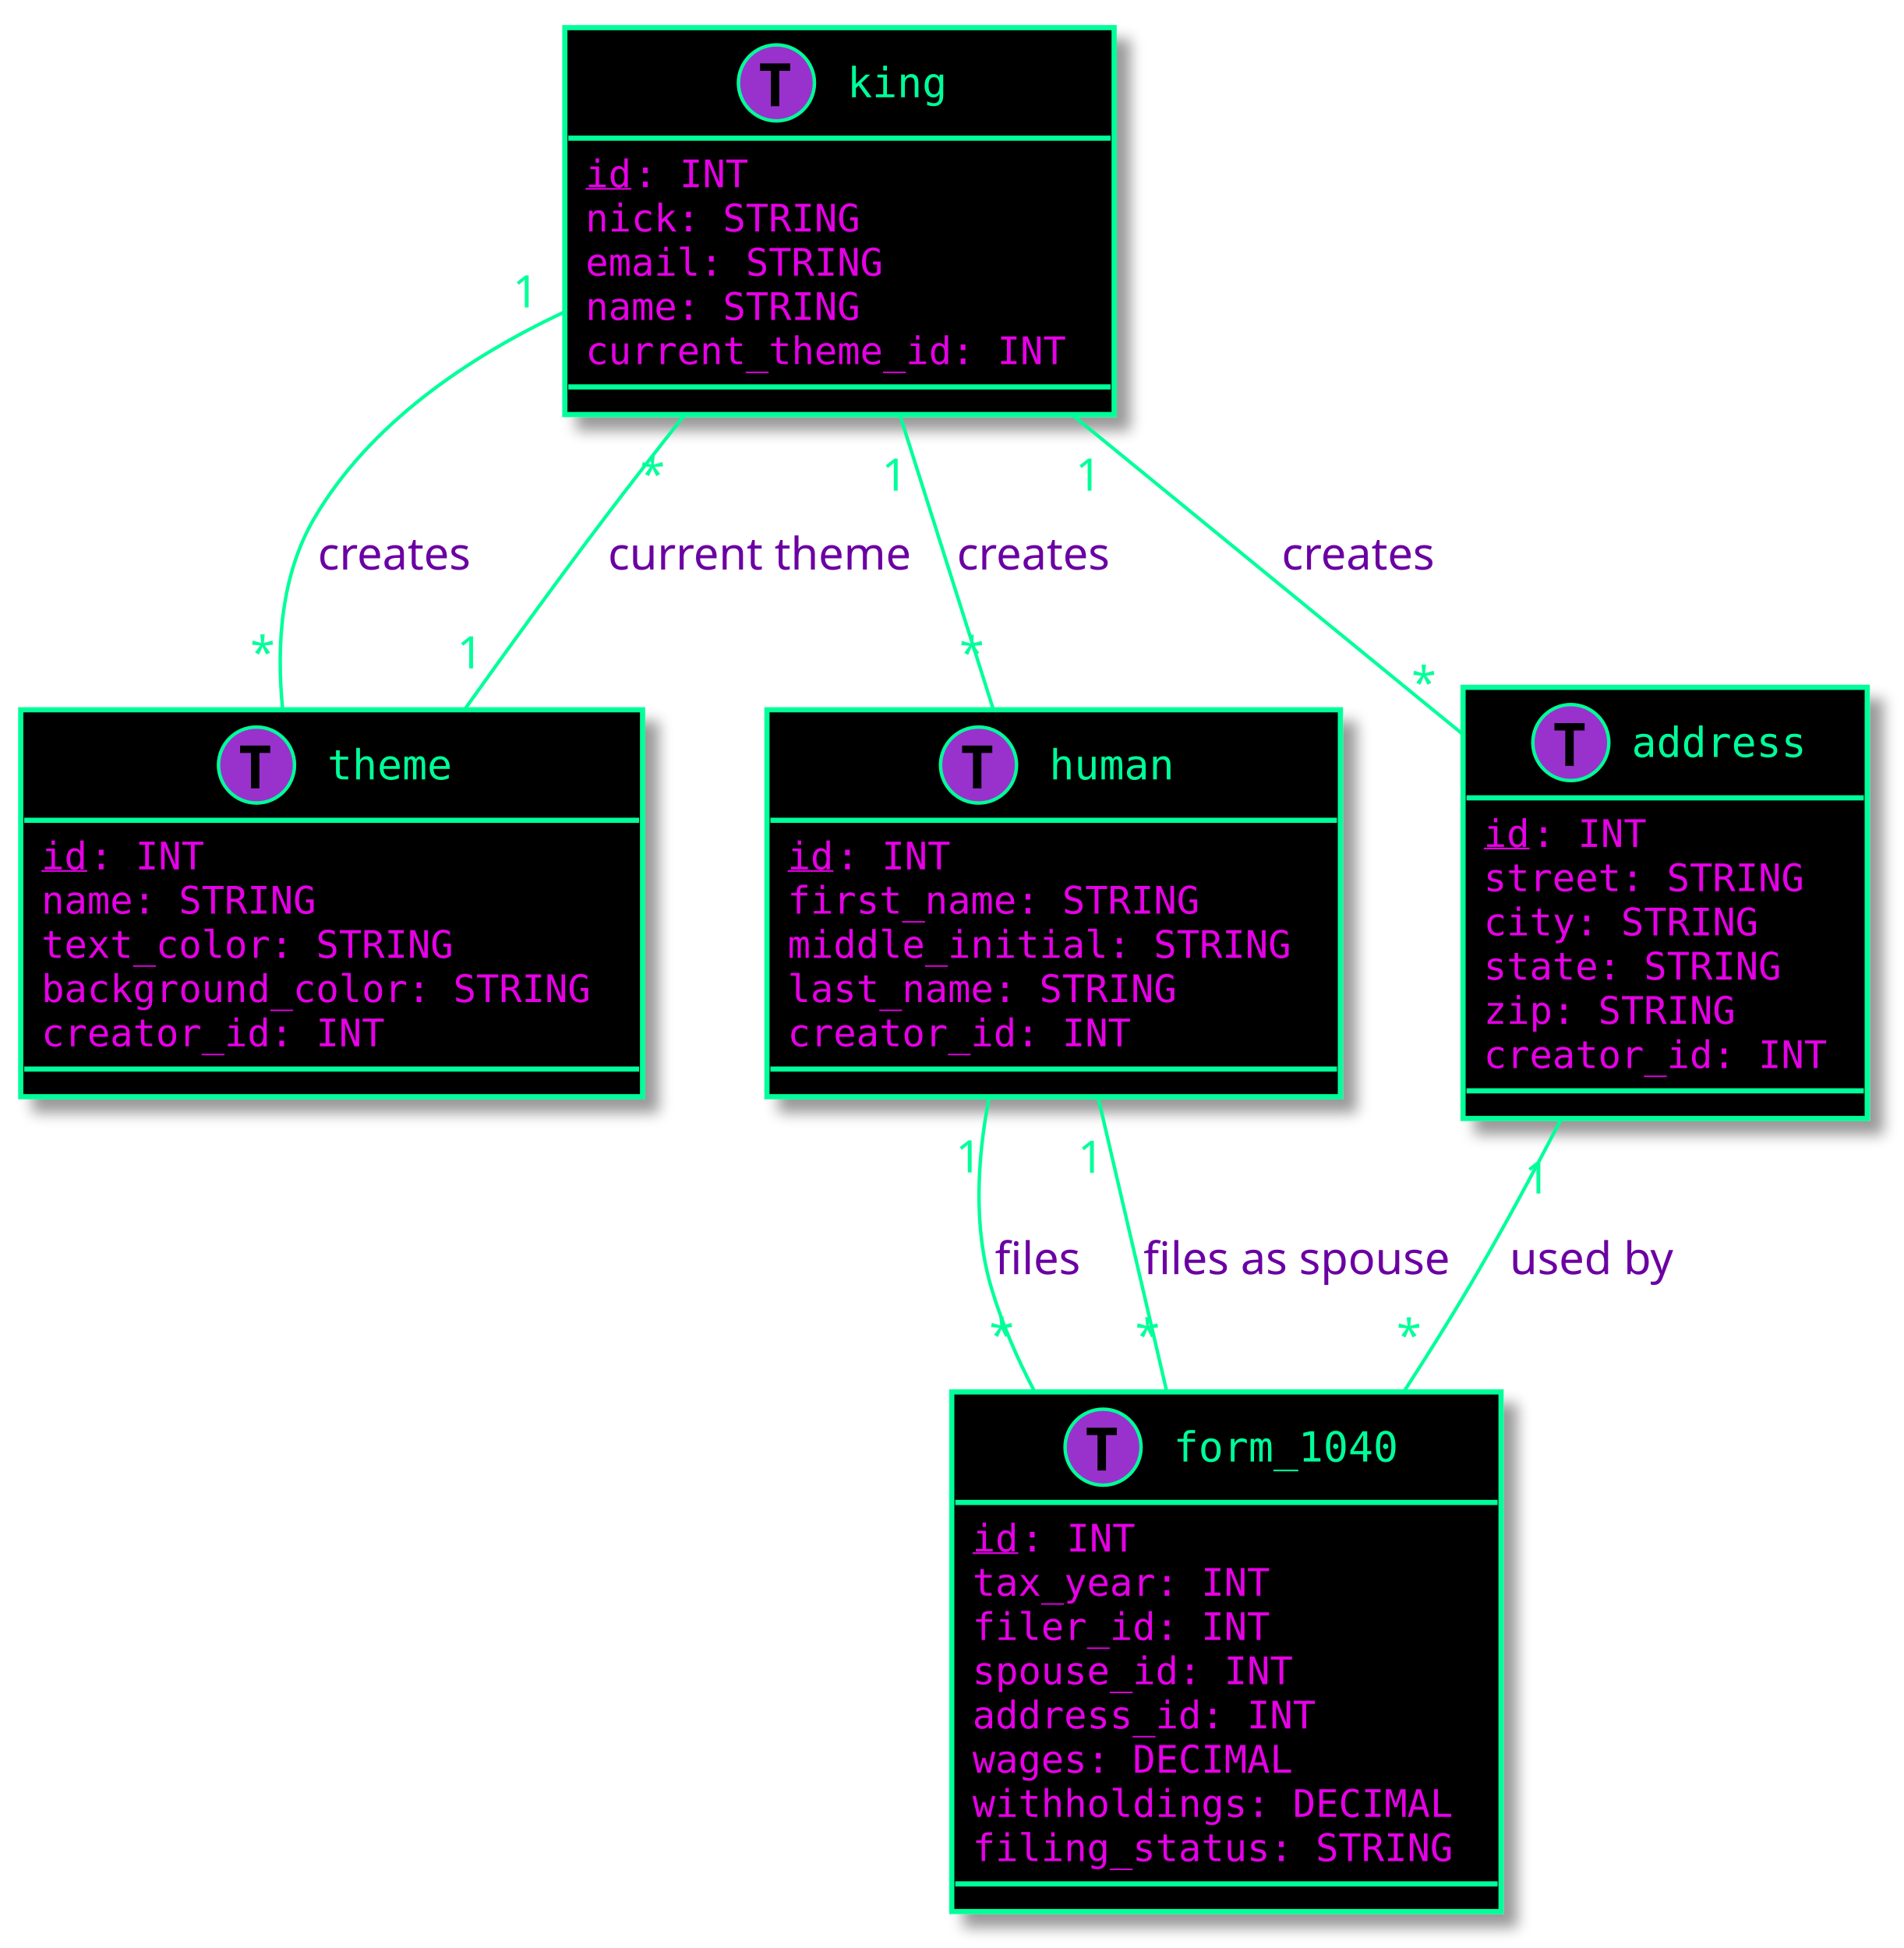
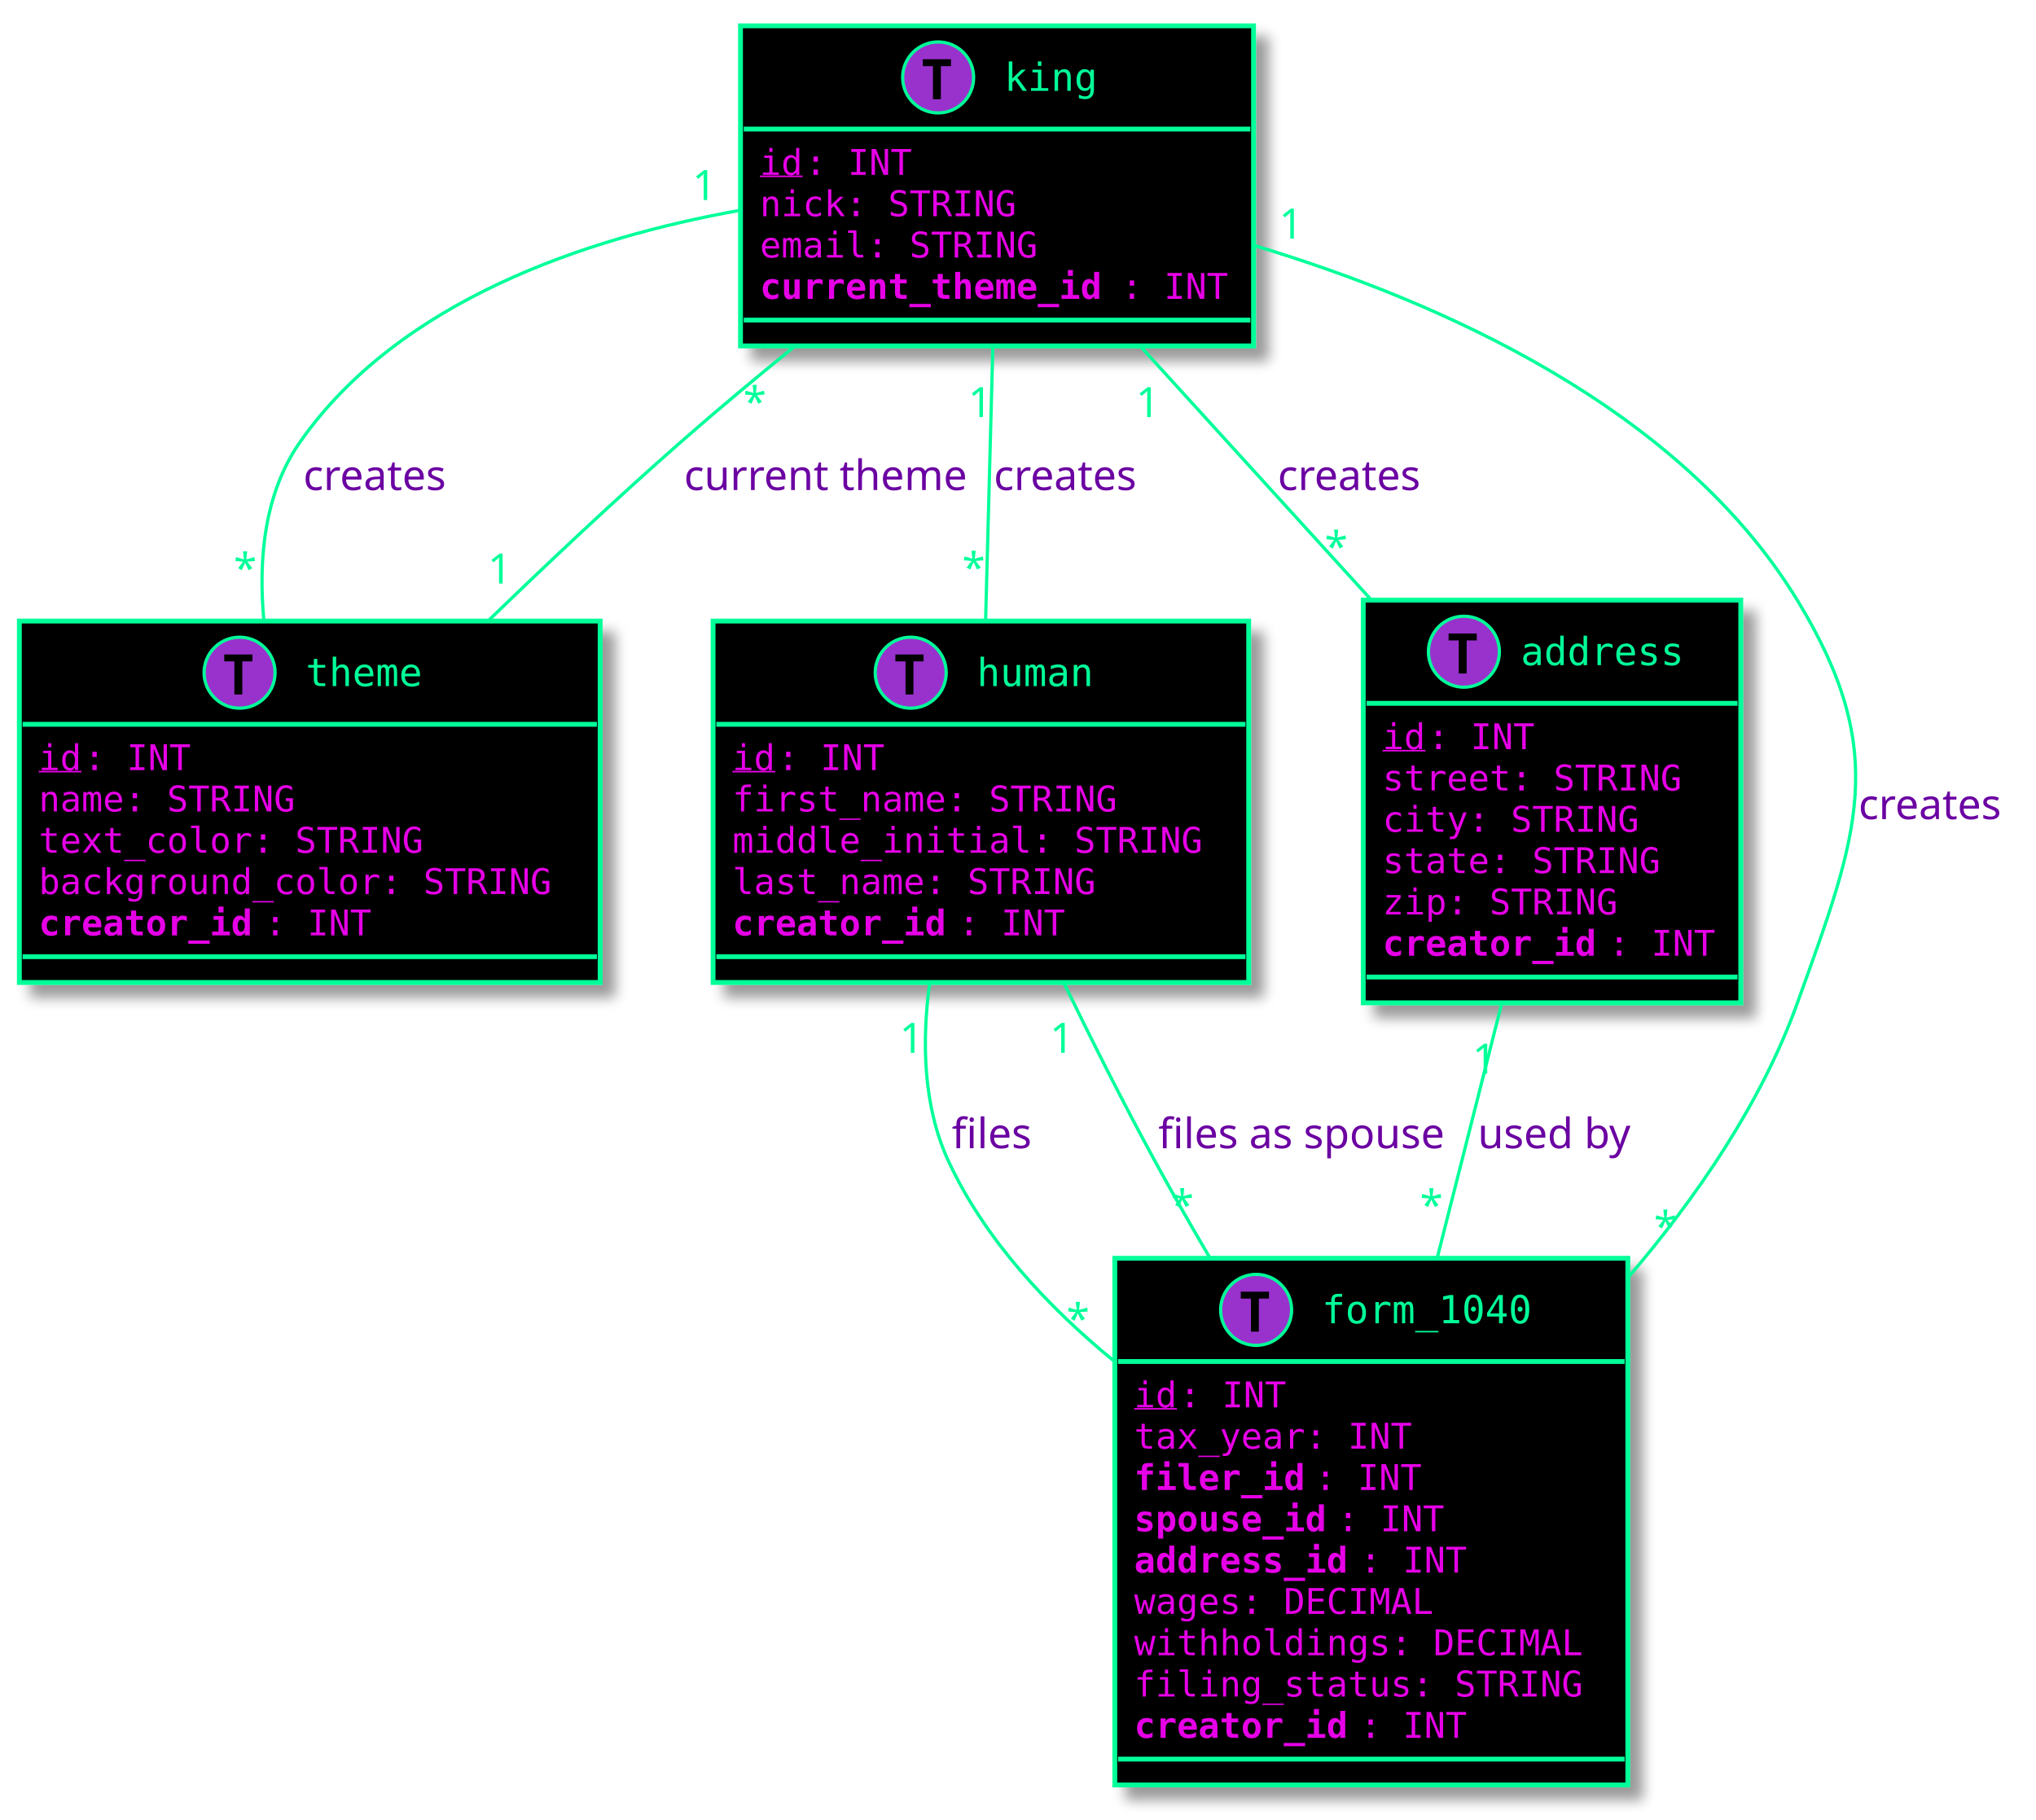
- <svg xmlns="http://www.w3.org/2000/svg" contentScriptType="application/ecmascript" contentStyleType="text/css" height="564px" preserveAspectRatio="none" style="width:551px;height:564px;background:#000000;" version="1.1" viewBox="0 0 551 564" width="551px" zoomAndPan="magnify">
+ <svg xmlns="http://www.w3.org/2000/svg" contentScriptType="application/ecmascript" contentStyleType="text/css" height="564px" preserveAspectRatio="none" style="width:631px;height:564px;background:#000000;" version="1.1" viewBox="0 0 631 564" width="631px" zoomAndPan="magnify">
  <defs>
-     <filter height="300%" id="ft3i86p8o5kg4" width="300%" x="-1" y="-1">
+     <filter height="300%" id="frfcuwdhjshfm" width="300%" x="-1" y="-1">
      <feGaussianBlur result="blurOut" stdDeviation="2.0" />
      <feColorMatrix in="blurOut" result="blurOut2" type="matrix" values="0 0 0 0 0 0 0 0 0 0 0 0 0 0 0 0 0 0 .4 0" />
      <feOffset dx="4.0" dy="4.0" in="blurOut2" result="blurOut3" />
      <feBlend in="SourceGraphic" in2="blurOut3" mode="normal" />
    </filter>
  </defs>
  <g>
-     <rect fill="#000000" filter="url(#ft3i86p8o5kg4)" height="112.023" id="king" style="stroke: #00FF99; stroke-width: 1.5;" width="159" x="163.5" y="8" />
-     <ellipse cx="224.75" cy="24" fill="#9932CC" rx="11" ry="11" style="stroke: #00FF99; stroke-width: 1.0;" />
-     <path d="M225.594,30.75 L223.141,30.75 L223.141,20.5 L220,20.5 L220,18.359 L228.734,18.359 L228.734,20.5 L225.594,20.5 L225.594,30.75 Z " />
-     <text fill="#00FF99" font-family="DejaVu Sans Mono" font-size="12" lengthAdjust="spacingAndGlyphs" textLength="28" x="245.25" y="28.154">king</text>
-     <line style="stroke: #00FF99; stroke-width: 1.5;" x1="164.5" x2="321.5" y1="40" y2="40" />
-     <text fill="#E600E6" font-family="DejaVu Sans Mono" font-size="11" lengthAdjust="spacingAndGlyphs" text-decoration="underline" textLength="14" x="169.5" y="54.21">id</text>
-     <text fill="#E600E6" font-family="DejaVu Sans Mono" font-size="11" lengthAdjust="spacingAndGlyphs" textLength="35" x="183.5" y="54.21">: INT</text>
-     <text fill="#E600E6" font-family="DejaVu Sans Mono" font-size="11" lengthAdjust="spacingAndGlyphs" textLength="84" x="169.5" y="67.015">nick: STRING</text>
-     <text fill="#E600E6" font-family="DejaVu Sans Mono" font-size="11" lengthAdjust="spacingAndGlyphs" textLength="91" x="169.5" y="79.82">email: STRING</text>
-     <text fill="#E600E6" font-family="DejaVu Sans Mono" font-size="11" lengthAdjust="spacingAndGlyphs" textLength="84" x="169.5" y="92.624">name: STRING</text>
-     <text fill="#E600E6" font-family="DejaVu Sans Mono" font-size="11" lengthAdjust="spacingAndGlyphs" textLength="147" x="169.5" y="105.429">current_theme_id: INT</text>
-     <line style="stroke: #00FF99; stroke-width: 1.5;" x1="164.5" x2="321.5" y1="112.023" y2="112.023" />
-     <rect fill="#000000" filter="url(#ft3i86p8o5kg4)" height="112.023" id="theme" style="stroke: #00FF99; stroke-width: 1.5;" width="180" x="6" y="205.5" />
-     <ellipse cx="74.25" cy="221.5" fill="#9932CC" rx="11" ry="11" style="stroke: #00FF99; stroke-width: 1.0;" />
-     <path d="M75.094,228.25 L72.641,228.25 L72.641,218 L69.5,218 L69.5,215.859 L78.234,215.859 L78.234,218 L75.094,218 L75.094,228.25 Z " />
-     <text fill="#00FF99" font-family="DejaVu Sans Mono" font-size="12" lengthAdjust="spacingAndGlyphs" textLength="35" x="94.75" y="225.654">theme</text>
-     <line style="stroke: #00FF99; stroke-width: 1.5;" x1="7" x2="185" y1="237.5" y2="237.5" />
-     <text fill="#E600E6" font-family="DejaVu Sans Mono" font-size="11" lengthAdjust="spacingAndGlyphs" text-decoration="underline" textLength="14" x="12" y="251.71">id</text>
-     <text fill="#E600E6" font-family="DejaVu Sans Mono" font-size="11" lengthAdjust="spacingAndGlyphs" textLength="35" x="26" y="251.71">: INT</text>
-     <text fill="#E600E6" font-family="DejaVu Sans Mono" font-size="11" lengthAdjust="spacingAndGlyphs" textLength="84" x="12" y="264.515">name: STRING</text>
-     <text fill="#E600E6" font-family="DejaVu Sans Mono" font-size="11" lengthAdjust="spacingAndGlyphs" textLength="126" x="12" y="277.32">text_color: STRING</text>
-     <text fill="#E600E6" font-family="DejaVu Sans Mono" font-size="11" lengthAdjust="spacingAndGlyphs" textLength="168" x="12" y="290.125">background_color: STRING</text>
-     <text fill="#E600E6" font-family="DejaVu Sans Mono" font-size="11" lengthAdjust="spacingAndGlyphs" textLength="105" x="12" y="302.929">creator_id: INT</text>
-     <line style="stroke: #00FF99; stroke-width: 1.5;" x1="7" x2="185" y1="309.523" y2="309.523" />
-     <rect fill="#000000" filter="url(#ft3i86p8o5kg4)" height="112.023" id="human" style="stroke: #00FF99; stroke-width: 1.5;" width="166" x="222" y="205.5" />
-     <ellipse cx="283.25" cy="221.5" fill="#9932CC" rx="11" ry="11" style="stroke: #00FF99; stroke-width: 1.0;" />
-     <path d="M284.094,228.25 L281.641,228.25 L281.641,218 L278.5,218 L278.5,215.859 L287.234,215.859 L287.234,218 L284.094,218 L284.094,228.25 Z " />
-     <text fill="#00FF99" font-family="DejaVu Sans Mono" font-size="12" lengthAdjust="spacingAndGlyphs" textLength="35" x="303.75" y="225.654">human</text>
-     <line style="stroke: #00FF99; stroke-width: 1.5;" x1="223" x2="387" y1="237.5" y2="237.5" />
-     <text fill="#E600E6" font-family="DejaVu Sans Mono" font-size="11" lengthAdjust="spacingAndGlyphs" text-decoration="underline" textLength="14" x="228" y="251.71">id</text>
-     <text fill="#E600E6" font-family="DejaVu Sans Mono" font-size="11" lengthAdjust="spacingAndGlyphs" textLength="35" x="242" y="251.71">: INT</text>
-     <text fill="#E600E6" font-family="DejaVu Sans Mono" font-size="11" lengthAdjust="spacingAndGlyphs" textLength="126" x="228" y="264.515">first_name: STRING</text>
-     <text fill="#E600E6" font-family="DejaVu Sans Mono" font-size="11" lengthAdjust="spacingAndGlyphs" textLength="154" x="228" y="277.32">middle_initial: STRING</text>
-     <text fill="#E600E6" font-family="DejaVu Sans Mono" font-size="11" lengthAdjust="spacingAndGlyphs" textLength="119" x="228" y="290.125">last_name: STRING</text>
-     <text fill="#E600E6" font-family="DejaVu Sans Mono" font-size="11" lengthAdjust="spacingAndGlyphs" textLength="105" x="228" y="302.929">creator_id: INT</text>
-     <line style="stroke: #00FF99; stroke-width: 1.5;" x1="223" x2="387" y1="309.523" y2="309.523" />
-     <rect fill="#000000" filter="url(#ft3i86p8o5kg4)" height="124.828" id="address" style="stroke: #00FF99; stroke-width: 1.5;" width="117" x="423.5" y="199" />
-     <ellipse cx="454.7" cy="215" fill="#9932CC" rx="11" ry="11" style="stroke: #00FF99; stroke-width: 1.0;" />
-     <path d="M455.544,221.75 L453.091,221.75 L453.091,211.5 L449.95,211.5 L449.95,209.359 L458.684,209.359 L458.684,211.5 L455.544,211.5 L455.544,221.75 Z " />
-     <text fill="#00FF99" font-family="DejaVu Sans Mono" font-size="12" lengthAdjust="spacingAndGlyphs" textLength="49" x="472.3" y="219.154">address</text>
-     <line style="stroke: #00FF99; stroke-width: 1.5;" x1="424.5" x2="539.5" y1="231" y2="231" />
-     <text fill="#E600E6" font-family="DejaVu Sans Mono" font-size="11" lengthAdjust="spacingAndGlyphs" text-decoration="underline" textLength="14" x="429.5" y="245.21">id</text>
-     <text fill="#E600E6" font-family="DejaVu Sans Mono" font-size="11" lengthAdjust="spacingAndGlyphs" textLength="35" x="443.5" y="245.21">: INT</text>
-     <text fill="#E600E6" font-family="DejaVu Sans Mono" font-size="11" lengthAdjust="spacingAndGlyphs" textLength="98" x="429.5" y="258.015">street: STRING</text>
-     <text fill="#E600E6" font-family="DejaVu Sans Mono" font-size="11" lengthAdjust="spacingAndGlyphs" textLength="84" x="429.5" y="270.82">city: STRING</text>
-     <text fill="#E600E6" font-family="DejaVu Sans Mono" font-size="11" lengthAdjust="spacingAndGlyphs" textLength="91" x="429.5" y="283.625">state: STRING</text>
-     <text fill="#E600E6" font-family="DejaVu Sans Mono" font-size="11" lengthAdjust="spacingAndGlyphs" textLength="77" x="429.5" y="296.429">zip: STRING</text>
-     <text fill="#E600E6" font-family="DejaVu Sans Mono" font-size="11" lengthAdjust="spacingAndGlyphs" textLength="105" x="429.5" y="309.234">creator_id: INT</text>
-     <line style="stroke: #00FF99; stroke-width: 1.5;" x1="424.5" x2="539.5" y1="315.828" y2="315.828" />
-     <rect fill="#000000" filter="url(#ft3i86p8o5kg4)" height="150.438" id="form_1040" style="stroke: #00FF99; stroke-width: 1.5;" width="159" x="275.5" y="403" />
-     <ellipse cx="319.3" cy="419" fill="#9932CC" rx="11" ry="11" style="stroke: #00FF99; stroke-width: 1.0;" />
-     <path d="M320.144,425.75 L317.691,425.75 L317.691,415.5 L314.55,415.5 L314.55,413.359 L323.284,413.359 L323.284,415.5 L320.144,415.5 L320.144,425.75 Z " />
-     <text fill="#00FF99" font-family="DejaVu Sans Mono" font-size="12" lengthAdjust="spacingAndGlyphs" textLength="63" x="339.7" y="423.154">form_1040</text>
-     <line style="stroke: #00FF99; stroke-width: 1.5;" x1="276.5" x2="433.5" y1="435" y2="435" />
-     <text fill="#E600E6" font-family="DejaVu Sans Mono" font-size="11" lengthAdjust="spacingAndGlyphs" text-decoration="underline" textLength="14" x="281.5" y="449.21">id</text>
-     <text fill="#E600E6" font-family="DejaVu Sans Mono" font-size="11" lengthAdjust="spacingAndGlyphs" textLength="35" x="295.5" y="449.21">: INT</text>
-     <text fill="#E600E6" font-family="DejaVu Sans Mono" font-size="11" lengthAdjust="spacingAndGlyphs" textLength="91" x="281.5" y="462.015">tax_year: INT</text>
-     <text fill="#E600E6" font-family="DejaVu Sans Mono" font-size="11" lengthAdjust="spacingAndGlyphs" textLength="91" x="281.5" y="474.82">filer_id: INT</text>
-     <text fill="#E600E6" font-family="DejaVu Sans Mono" font-size="11" lengthAdjust="spacingAndGlyphs" textLength="98" x="281.5" y="487.625">spouse_id: INT</text>
-     <text fill="#E600E6" font-family="DejaVu Sans Mono" font-size="11" lengthAdjust="spacingAndGlyphs" textLength="105" x="281.5" y="500.429">address_id: INT</text>
-     <text fill="#E600E6" font-family="DejaVu Sans Mono" font-size="11" lengthAdjust="spacingAndGlyphs" textLength="98" x="281.5" y="513.234">wages: DECIMAL</text>
-     <text fill="#E600E6" font-family="DejaVu Sans Mono" font-size="11" lengthAdjust="spacingAndGlyphs" textLength="147" x="281.5" y="526.039">withholdings: DECIMAL</text>
-     <text fill="#E600E6" font-family="DejaVu Sans Mono" font-size="11" lengthAdjust="spacingAndGlyphs" textLength="147" x="281.5" y="538.843">filing_status: STRING</text>
-     <line style="stroke: #00FF99; stroke-width: 1.5;" x1="276.5" x2="433.5" y1="545.438" y2="545.438" />
-     <path d="M163.1,90.44 C135.25,103.58 106.98,122.75 91,150 C81.38,166.4 79.95,186.64 81.81,205.3 " fill="none" id="king-theme" style="stroke: #00FF99; stroke-width: 1.0;" />
-     <text fill="#6B00A2" font-family="sans-serif" font-size="13" lengthAdjust="spacingAndGlyphs" textLength="43" x="92" y="164.897">creates</text>
-     <text fill="#00FF99" font-family="sans-serif" font-size="13" lengthAdjust="spacingAndGlyphs" textLength="7" x="148.412" y="89.022">1</text>
-     <text fill="#00FF99" font-family="sans-serif" font-size="13" lengthAdjust="spacingAndGlyphs" textLength="7" x="72.433" y="193.549">*</text>
-     <path d="M134.6,205.27 C147.27,187.48 161.55,167.77 175,150 C182.3,140.35 190.2,130.22 197.94,120.44 " fill="none" id="theme-king" style="stroke: #00FF99; stroke-width: 1.0;" />
-     <text fill="#6B00A2" font-family="sans-serif" font-size="13" lengthAdjust="spacingAndGlyphs" textLength="86" x="176" y="164.897">current theme</text>
-     <text fill="#00FF99" font-family="sans-serif" font-size="13" lengthAdjust="spacingAndGlyphs" textLength="7" x="132.317" y="193.515">1</text>
-     <text fill="#00FF99" font-family="sans-serif" font-size="13" lengthAdjust="spacingAndGlyphs" textLength="7" x="185.325" y="141.885">*</text>
-     <path d="M260.52,120.24 C268.97,146.89 279.08,178.77 287.53,205.4 " fill="none" id="king-human" style="stroke: #00FF99; stroke-width: 1.0;" />
-     <text fill="#6B00A2" font-family="sans-serif" font-size="13" lengthAdjust="spacingAndGlyphs" textLength="43" x="277" y="164.897">creates</text>
-     <text fill="#00FF99" font-family="sans-serif" font-size="13" lengthAdjust="spacingAndGlyphs" textLength="7" x="255.229" y="142.069">1</text>
-     <text fill="#00FF99" font-family="sans-serif" font-size="13" lengthAdjust="spacingAndGlyphs" textLength="7" x="277.712" y="193.662">*</text>
-     <path d="M310.53,120.24 C346.01,149.26 389.07,184.48 423.17,212.37 " fill="none" id="king-address" style="stroke: #00FF99; stroke-width: 1.0;" />
-     <text fill="#6B00A2" font-family="sans-serif" font-size="13" lengthAdjust="spacingAndGlyphs" textLength="43" x="371" y="164.897">creates</text>
-     <text fill="#00FF99" font-family="sans-serif" font-size="13" lengthAdjust="spacingAndGlyphs" textLength="7" x="311.334" y="142.069">1</text>
-     <text fill="#00FF99" font-family="sans-serif" font-size="13" lengthAdjust="spacingAndGlyphs" textLength="7" x="408.574" y="202.297">*</text>
-     <path d="M286.34,317.64 C282.85,335.52 281.73,355.3 287,373 C290.02,383.13 294.37,393.19 299.44,402.84 " fill="none" id="human-form_1040" style="stroke: #00FF99; stroke-width: 1.0;" />
-     <text fill="#6B00A2" font-family="sans-serif" font-size="13" lengthAdjust="spacingAndGlyphs" textLength="23" x="288" y="368.897">files</text>
-     <text fill="#00FF99" font-family="sans-serif" font-size="13" lengthAdjust="spacingAndGlyphs" textLength="7" x="276.639" y="339.457">1</text>
-     <text fill="#00FF99" font-family="sans-serif" font-size="13" lengthAdjust="spacingAndGlyphs" textLength="7" x="286.349" y="391.123">*</text>
-     <path d="M317.88,317.74 C323.92,343.68 331.22,374.98 337.74,402.94 " fill="none" id="human-form_1040-1" style="stroke: #00FF99; stroke-width: 1.0;" />
-     <text fill="#6B00A2" font-family="sans-serif" font-size="13" lengthAdjust="spacingAndGlyphs" textLength="85" x="331" y="368.897">files as spouse</text>
-     <text fill="#00FF99" font-family="sans-serif" font-size="13" lengthAdjust="spacingAndGlyphs" textLength="7" x="312.023" y="339.569">1</text>
-     <text fill="#00FF99" font-family="sans-serif" font-size="13" lengthAdjust="spacingAndGlyphs" textLength="7" x="328.599" y="391.234">*</text>
-     <path d="M451.74,324.27 C443.43,340.34 434.18,357.49 425,373 C419.18,382.83 412.8,393.01 406.34,402.97 " fill="none" id="address-form_1040" style="stroke: #00FF99; stroke-width: 1.0;" />
-     <text fill="#6B00A2" font-family="sans-serif" font-size="13" lengthAdjust="spacingAndGlyphs" textLength="47" x="437" y="368.897">used by</text>
-     <text fill="#00FF99" font-family="sans-serif" font-size="13" lengthAdjust="spacingAndGlyphs" textLength="7" x="441.259" y="345.562">1</text>
-     <text fill="#00FF99" font-family="sans-serif" font-size="13" lengthAdjust="spacingAndGlyphs" textLength="7" x="404.274" y="391.267">*</text>
+     <rect fill="#000000" filter="url(#frfcuwdhjshfm)" height="99.219" id="king" style="stroke: #00FF99; stroke-width: 1.5;" width="159" x="229.5" y="8" />
+     <ellipse cx="290.75" cy="24" fill="#9932CC" rx="11" ry="11" style="stroke: #00FF99; stroke-width: 1.0;" />
+     <path d="M291.594,30.75 L289.141,30.75 L289.141,20.5 L286,20.5 L286,18.359 L294.734,18.359 L294.734,20.5 L291.594,20.5 L291.594,30.75 Z " />
+     <text fill="#00FF99" font-family="DejaVu Sans Mono" font-size="12" lengthAdjust="spacingAndGlyphs" textLength="28" x="311.25" y="28.154">king</text>
+     <line style="stroke: #00FF99; stroke-width: 1.5;" x1="230.5" x2="387.5" y1="40" y2="40" />
+     <text fill="#E600E6" font-family="DejaVu Sans Mono" font-size="11" lengthAdjust="spacingAndGlyphs" text-decoration="underline" textLength="14" x="235.5" y="54.21">id</text>
+     <text fill="#E600E6" font-family="DejaVu Sans Mono" font-size="11" lengthAdjust="spacingAndGlyphs" textLength="35" x="249.5" y="54.21">: INT</text>
+     <text fill="#E600E6" font-family="DejaVu Sans Mono" font-size="11" lengthAdjust="spacingAndGlyphs" textLength="84" x="235.5" y="67.015">nick: STRING</text>
+     <text fill="#E600E6" font-family="DejaVu Sans Mono" font-size="11" lengthAdjust="spacingAndGlyphs" textLength="91" x="235.5" y="79.82">email: STRING</text>
+     <text fill="#E600E6" font-family="DejaVu Sans Mono" font-size="11" font-weight="bold" lengthAdjust="spacingAndGlyphs" textLength="112" x="235.5" y="92.624">current_theme_id</text>
+     <text fill="#E600E6" font-family="DejaVu Sans Mono" font-size="11" lengthAdjust="spacingAndGlyphs" textLength="35" x="347.5" y="92.624">: INT</text>
+     <line style="stroke: #00FF99; stroke-width: 1.5;" x1="230.5" x2="387.5" y1="99.219" y2="99.219" />
+     <rect fill="#000000" filter="url(#frfcuwdhjshfm)" height="112.023" id="theme" style="stroke: #00FF99; stroke-width: 1.5;" width="180" x="6" y="192.5" />
+     <ellipse cx="74.25" cy="208.5" fill="#9932CC" rx="11" ry="11" style="stroke: #00FF99; stroke-width: 1.0;" />
+     <path d="M75.094,215.25 L72.641,215.25 L72.641,205 L69.5,205 L69.5,202.859 L78.234,202.859 L78.234,205 L75.094,205 L75.094,215.25 Z " />
+     <text fill="#00FF99" font-family="DejaVu Sans Mono" font-size="12" lengthAdjust="spacingAndGlyphs" textLength="35" x="94.75" y="212.654">theme</text>
+     <line style="stroke: #00FF99; stroke-width: 1.5;" x1="7" x2="185" y1="224.5" y2="224.5" />
+     <text fill="#E600E6" font-family="DejaVu Sans Mono" font-size="11" lengthAdjust="spacingAndGlyphs" text-decoration="underline" textLength="14" x="12" y="238.71">id</text>
+     <text fill="#E600E6" font-family="DejaVu Sans Mono" font-size="11" lengthAdjust="spacingAndGlyphs" textLength="35" x="26" y="238.71">: INT</text>
+     <text fill="#E600E6" font-family="DejaVu Sans Mono" font-size="11" lengthAdjust="spacingAndGlyphs" textLength="84" x="12" y="251.515">name: STRING</text>
+     <text fill="#E600E6" font-family="DejaVu Sans Mono" font-size="11" lengthAdjust="spacingAndGlyphs" textLength="126" x="12" y="264.32">text_color: STRING</text>
+     <text fill="#E600E6" font-family="DejaVu Sans Mono" font-size="11" lengthAdjust="spacingAndGlyphs" textLength="168" x="12" y="277.125">background_color: STRING</text>
+     <text fill="#E600E6" font-family="DejaVu Sans Mono" font-size="11" font-weight="bold" lengthAdjust="spacingAndGlyphs" textLength="70" x="12" y="289.929">creator_id</text>
+     <text fill="#E600E6" font-family="DejaVu Sans Mono" font-size="11" lengthAdjust="spacingAndGlyphs" textLength="35" x="82" y="289.929">: INT</text>
+     <line style="stroke: #00FF99; stroke-width: 1.5;" x1="7" x2="185" y1="296.523" y2="296.523" />
+     <rect fill="#000000" filter="url(#frfcuwdhjshfm)" height="112.023" id="human" style="stroke: #00FF99; stroke-width: 1.5;" width="166" x="221" y="192.5" />
+     <ellipse cx="282.25" cy="208.5" fill="#9932CC" rx="11" ry="11" style="stroke: #00FF99; stroke-width: 1.0;" />
+     <path d="M283.094,215.25 L280.641,215.25 L280.641,205 L277.5,205 L277.5,202.859 L286.234,202.859 L286.234,205 L283.094,205 L283.094,215.25 Z " />
+     <text fill="#00FF99" font-family="DejaVu Sans Mono" font-size="12" lengthAdjust="spacingAndGlyphs" textLength="35" x="302.75" y="212.654">human</text>
+     <line style="stroke: #00FF99; stroke-width: 1.5;" x1="222" x2="386" y1="224.5" y2="224.5" />
+     <text fill="#E600E6" font-family="DejaVu Sans Mono" font-size="11" lengthAdjust="spacingAndGlyphs" text-decoration="underline" textLength="14" x="227" y="238.71">id</text>
+     <text fill="#E600E6" font-family="DejaVu Sans Mono" font-size="11" lengthAdjust="spacingAndGlyphs" textLength="35" x="241" y="238.71">: INT</text>
+     <text fill="#E600E6" font-family="DejaVu Sans Mono" font-size="11" lengthAdjust="spacingAndGlyphs" textLength="126" x="227" y="251.515">first_name: STRING</text>
+     <text fill="#E600E6" font-family="DejaVu Sans Mono" font-size="11" lengthAdjust="spacingAndGlyphs" textLength="154" x="227" y="264.32">middle_initial: STRING</text>
+     <text fill="#E600E6" font-family="DejaVu Sans Mono" font-size="11" lengthAdjust="spacingAndGlyphs" textLength="119" x="227" y="277.125">last_name: STRING</text>
+     <text fill="#E600E6" font-family="DejaVu Sans Mono" font-size="11" font-weight="bold" lengthAdjust="spacingAndGlyphs" textLength="70" x="227" y="289.929">creator_id</text>
+     <text fill="#E600E6" font-family="DejaVu Sans Mono" font-size="11" lengthAdjust="spacingAndGlyphs" textLength="35" x="297" y="289.929">: INT</text>
+     <line style="stroke: #00FF99; stroke-width: 1.5;" x1="222" x2="386" y1="296.523" y2="296.523" />
+     <rect fill="#000000" filter="url(#frfcuwdhjshfm)" height="124.828" id="address" style="stroke: #00FF99; stroke-width: 1.5;" width="117" x="422.5" y="186" />
+     <ellipse cx="453.7" cy="202" fill="#9932CC" rx="11" ry="11" style="stroke: #00FF99; stroke-width: 1.0;" />
+     <path d="M454.544,208.75 L452.091,208.75 L452.091,198.5 L448.95,198.5 L448.95,196.359 L457.684,196.359 L457.684,198.5 L454.544,198.5 L454.544,208.75 Z " />
+     <text fill="#00FF99" font-family="DejaVu Sans Mono" font-size="12" lengthAdjust="spacingAndGlyphs" textLength="49" x="471.3" y="206.154">address</text>
+     <line style="stroke: #00FF99; stroke-width: 1.5;" x1="423.5" x2="538.5" y1="218" y2="218" />
+     <text fill="#E600E6" font-family="DejaVu Sans Mono" font-size="11" lengthAdjust="spacingAndGlyphs" text-decoration="underline" textLength="14" x="428.5" y="232.21">id</text>
+     <text fill="#E600E6" font-family="DejaVu Sans Mono" font-size="11" lengthAdjust="spacingAndGlyphs" textLength="35" x="442.5" y="232.21">: INT</text>
+     <text fill="#E600E6" font-family="DejaVu Sans Mono" font-size="11" lengthAdjust="spacingAndGlyphs" textLength="98" x="428.5" y="245.015">street: STRING</text>
+     <text fill="#E600E6" font-family="DejaVu Sans Mono" font-size="11" lengthAdjust="spacingAndGlyphs" textLength="84" x="428.5" y="257.82">city: STRING</text>
+     <text fill="#E600E6" font-family="DejaVu Sans Mono" font-size="11" lengthAdjust="spacingAndGlyphs" textLength="91" x="428.5" y="270.625">state: STRING</text>
+     <text fill="#E600E6" font-family="DejaVu Sans Mono" font-size="11" lengthAdjust="spacingAndGlyphs" textLength="77" x="428.5" y="283.429">zip: STRING</text>
+     <text fill="#E600E6" font-family="DejaVu Sans Mono" font-size="11" font-weight="bold" lengthAdjust="spacingAndGlyphs" textLength="70" x="428.5" y="296.234">creator_id</text>
+     <text fill="#E600E6" font-family="DejaVu Sans Mono" font-size="11" lengthAdjust="spacingAndGlyphs" textLength="35" x="498.5" y="296.234">: INT</text>
+     <line style="stroke: #00FF99; stroke-width: 1.5;" x1="423.5" x2="538.5" y1="302.828" y2="302.828" />
+     <rect fill="#000000" filter="url(#frfcuwdhjshfm)" height="163.242" id="form_1040" style="stroke: #00FF99; stroke-width: 1.5;" width="159" x="345.5" y="390" />
+     <ellipse cx="389.3" cy="406" fill="#9932CC" rx="11" ry="11" style="stroke: #00FF99; stroke-width: 1.0;" />
+     <path d="M390.144,412.75 L387.691,412.75 L387.691,402.5 L384.55,402.5 L384.55,400.359 L393.284,400.359 L393.284,402.5 L390.144,402.5 L390.144,412.75 Z " />
+     <text fill="#00FF99" font-family="DejaVu Sans Mono" font-size="12" lengthAdjust="spacingAndGlyphs" textLength="63" x="409.7" y="410.154">form_1040</text>
+     <line style="stroke: #00FF99; stroke-width: 1.5;" x1="346.5" x2="503.5" y1="422" y2="422" />
+     <text fill="#E600E6" font-family="DejaVu Sans Mono" font-size="11" lengthAdjust="spacingAndGlyphs" text-decoration="underline" textLength="14" x="351.5" y="436.21">id</text>
+     <text fill="#E600E6" font-family="DejaVu Sans Mono" font-size="11" lengthAdjust="spacingAndGlyphs" textLength="35" x="365.5" y="436.21">: INT</text>
+     <text fill="#E600E6" font-family="DejaVu Sans Mono" font-size="11" lengthAdjust="spacingAndGlyphs" textLength="91" x="351.5" y="449.015">tax_year: INT</text>
+     <text fill="#E600E6" font-family="DejaVu Sans Mono" font-size="11" font-weight="bold" lengthAdjust="spacingAndGlyphs" textLength="56" x="351.5" y="461.82">filer_id</text>
+     <text fill="#E600E6" font-family="DejaVu Sans Mono" font-size="11" lengthAdjust="spacingAndGlyphs" textLength="35" x="407.5" y="461.82">: INT</text>
+     <text fill="#E600E6" font-family="DejaVu Sans Mono" font-size="11" font-weight="bold" lengthAdjust="spacingAndGlyphs" textLength="63" x="351.5" y="474.625">spouse_id</text>
+     <text fill="#E600E6" font-family="DejaVu Sans Mono" font-size="11" lengthAdjust="spacingAndGlyphs" textLength="35" x="414.5" y="474.625">: INT</text>
+     <text fill="#E600E6" font-family="DejaVu Sans Mono" font-size="11" font-weight="bold" lengthAdjust="spacingAndGlyphs" textLength="70" x="351.5" y="487.429">address_id</text>
+     <text fill="#E600E6" font-family="DejaVu Sans Mono" font-size="11" lengthAdjust="spacingAndGlyphs" textLength="35" x="421.5" y="487.429">: INT</text>
+     <text fill="#E600E6" font-family="DejaVu Sans Mono" font-size="11" lengthAdjust="spacingAndGlyphs" textLength="98" x="351.5" y="500.234">wages: DECIMAL</text>
+     <text fill="#E600E6" font-family="DejaVu Sans Mono" font-size="11" lengthAdjust="spacingAndGlyphs" textLength="147" x="351.5" y="513.039">withholdings: DECIMAL</text>
+     <text fill="#E600E6" font-family="DejaVu Sans Mono" font-size="11" lengthAdjust="spacingAndGlyphs" textLength="147" x="351.5" y="525.843">filing_status: STRING</text>
+     <text fill="#E600E6" font-family="DejaVu Sans Mono" font-size="11" font-weight="bold" lengthAdjust="spacingAndGlyphs" textLength="70" x="351.5" y="538.648">creator_id</text>
+     <text fill="#E600E6" font-family="DejaVu Sans Mono" font-size="11" lengthAdjust="spacingAndGlyphs" textLength="35" x="421.5" y="538.648">: INT</text>
+     <line style="stroke: #00FF99; stroke-width: 1.5;" x1="346.5" x2="503.5" y1="545.242" y2="545.242" />
+     <path d="M229.49,65.16 C181.42,73.76 123.68,93.21 93,137 C81.88,152.87 80,173.42 81.8,192.49 " fill="none" id="king-theme" style="stroke: #00FF99; stroke-width: 1.0;" />
+     <text fill="#6B00A2" font-family="sans-serif" font-size="13" lengthAdjust="spacingAndGlyphs" textLength="43" x="94" y="151.897">creates</text>
+     <text fill="#00FF99" font-family="sans-serif" font-size="13" lengthAdjust="spacingAndGlyphs" textLength="7" x="214.578" y="62">1</text>
+     <text fill="#00FF99" font-family="sans-serif" font-size="13" lengthAdjust="spacingAndGlyphs" textLength="7" x="72.422" y="180.764">*</text>
+     <path d="M151.5,192.23 C170.08,174.25 191.13,154.44 211,137 C222.3,127.08 234.63,116.8 246.62,107.08 " fill="none" id="theme-king" style="stroke: #00FF99; stroke-width: 1.0;" />
+     <text fill="#6B00A2" font-family="sans-serif" font-size="13" lengthAdjust="spacingAndGlyphs" textLength="86" x="212" y="151.897">current theme</text>
+     <text fill="#00FF99" font-family="sans-serif" font-size="13" lengthAdjust="spacingAndGlyphs" textLength="7" x="151.162" y="180.872">1</text>
+     <text fill="#00FF99" font-family="sans-serif" font-size="13" lengthAdjust="spacingAndGlyphs" textLength="7" x="230.356" y="129.179">*</text>
+     <path d="M307.71,107.17 C307.02,133.2 306.17,165.36 305.46,192.31 " fill="none" id="king-human" style="stroke: #00FF99; stroke-width: 1.0;" />
+     <text fill="#6B00A2" font-family="sans-serif" font-size="13" lengthAdjust="spacingAndGlyphs" textLength="43" x="308" y="151.897">creates</text>
+     <text fill="#00FF99" font-family="sans-serif" font-size="13" lengthAdjust="spacingAndGlyphs" textLength="7" x="300.036" y="129.281">1</text>
+     <text fill="#00FF99" font-family="sans-serif" font-size="13" lengthAdjust="spacingAndGlyphs" textLength="7" x="298.186" y="180.56">*</text>
+     <path d="M353.29,107.17 C375.09,131.13 401.61,160.26 424.82,185.76 " fill="none" id="king-address" style="stroke: #00FF99; stroke-width: 1.0;" />
+     <text fill="#6B00A2" font-family="sans-serif" font-size="13" lengthAdjust="spacingAndGlyphs" textLength="43" x="396" y="151.897">creates</text>
+     <text fill="#00FF99" font-family="sans-serif" font-size="13" lengthAdjust="spacingAndGlyphs" textLength="7" x="352.026" y="129.281">1</text>
+     <text fill="#00FF99" font-family="sans-serif" font-size="13" lengthAdjust="spacingAndGlyphs" textLength="7" x="410.546" y="174.028">*</text>
+     <path d="M288.14,304.54 C285.65,322.88 286.08,342.97 294,360 C305.29,384.28 324.83,405.15 345.42,422 " fill="none" id="human-form_1040" style="stroke: #00FF99; stroke-width: 1.0;" />
+     <text fill="#6B00A2" font-family="sans-serif" font-size="13" lengthAdjust="spacingAndGlyphs" textLength="23" x="295" y="355.897">files</text>
+     <text fill="#00FF99" font-family="sans-serif" font-size="13" lengthAdjust="spacingAndGlyphs" textLength="7" x="278.781" y="326.344">1</text>
+     <text fill="#00FF99" font-family="sans-serif" font-size="13" lengthAdjust="spacingAndGlyphs" textLength="7" x="330.501" y="413.391">*</text>
+     <path d="M329.67,304.52 C338.34,322.39 348.28,342.2 358,360 C363.32,369.75 369.09,379.86 374.94,389.82 " fill="none" id="human-form_1040-1" style="stroke: #00FF99; stroke-width: 1.0;" />
+     <text fill="#6B00A2" font-family="sans-serif" font-size="13" lengthAdjust="spacingAndGlyphs" textLength="85" x="359" y="355.897">files as spouse</text>
+     <text fill="#00FF99" font-family="sans-serif" font-size="13" lengthAdjust="spacingAndGlyphs" textLength="7" x="325.372" y="326.322">1</text>
+     <text fill="#00FF99" font-family="sans-serif" font-size="13" lengthAdjust="spacingAndGlyphs" textLength="7" x="362.835" y="378.144">*</text>
+     <path d="M465.4,311.06 C459.22,335.46 452.03,363.84 445.44,389.84 " fill="none" id="address-form_1040" style="stroke: #00FF99; stroke-width: 1.0;" />
+     <text fill="#6B00A2" font-family="sans-serif" font-size="13" lengthAdjust="spacingAndGlyphs" textLength="47" x="458" y="355.897">used by</text>
+     <text fill="#00FF99" font-family="sans-serif" font-size="13" lengthAdjust="spacingAndGlyphs" textLength="7" x="456.311" y="332.777">1</text>
+     <text fill="#00FF99" font-family="sans-serif" font-size="13" lengthAdjust="spacingAndGlyphs" textLength="7" x="440.055" y="378.166">*</text>
+     <path d="M388.72,76.1 C446.5,93.48 520.62,126.39 557,186 C585.94,233.42 575.82,258.73 557,311 C545.86,341.94 525.82,371.14 504.66,395.89 " fill="none" id="king-form_1040" style="stroke: #00FF99; stroke-width: 1.0;" />
+     <text fill="#6B00A2" font-family="sans-serif" font-size="13" lengthAdjust="spacingAndGlyphs" textLength="43" x="576" y="253.897">creates</text>
+     <text fill="#00FF99" font-family="sans-serif" font-size="13" lengthAdjust="spacingAndGlyphs" textLength="7" x="396.392" y="73.951">1</text>
+     <text fill="#00FF99" font-family="sans-serif" font-size="13" lengthAdjust="spacingAndGlyphs" textLength="7" x="512.586" y="384.792">*</text>
  </g>
</svg>
